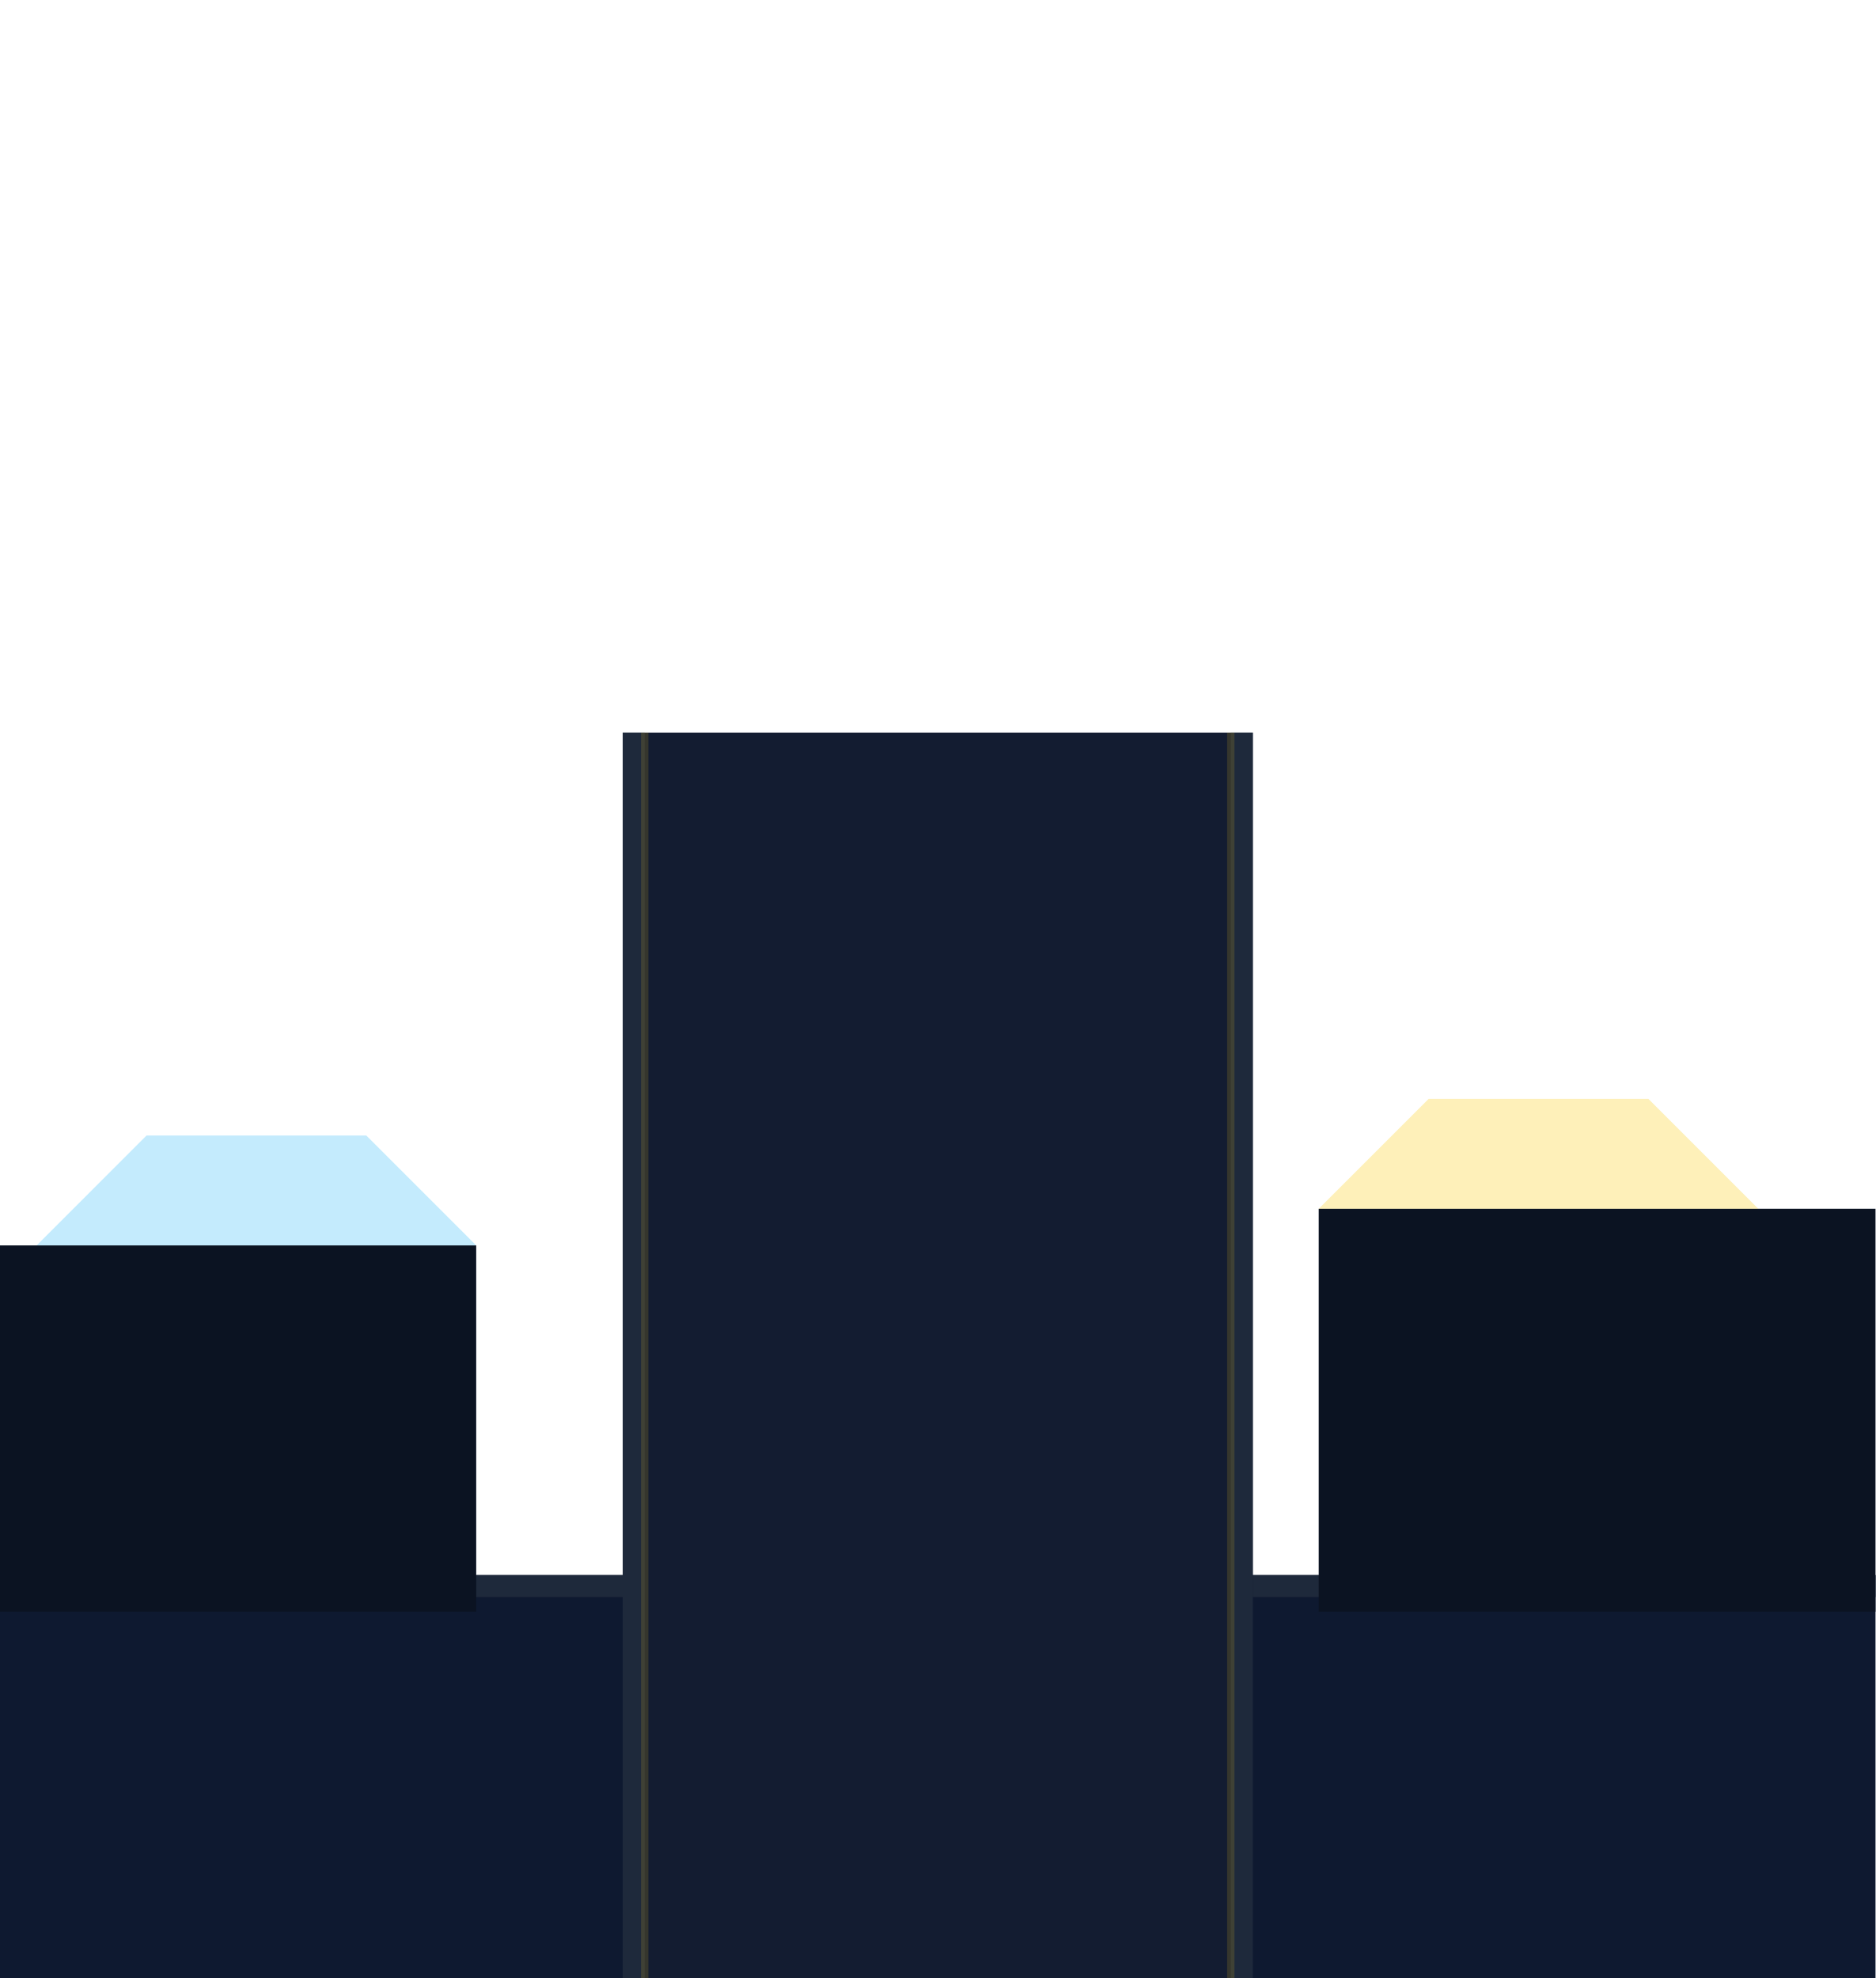
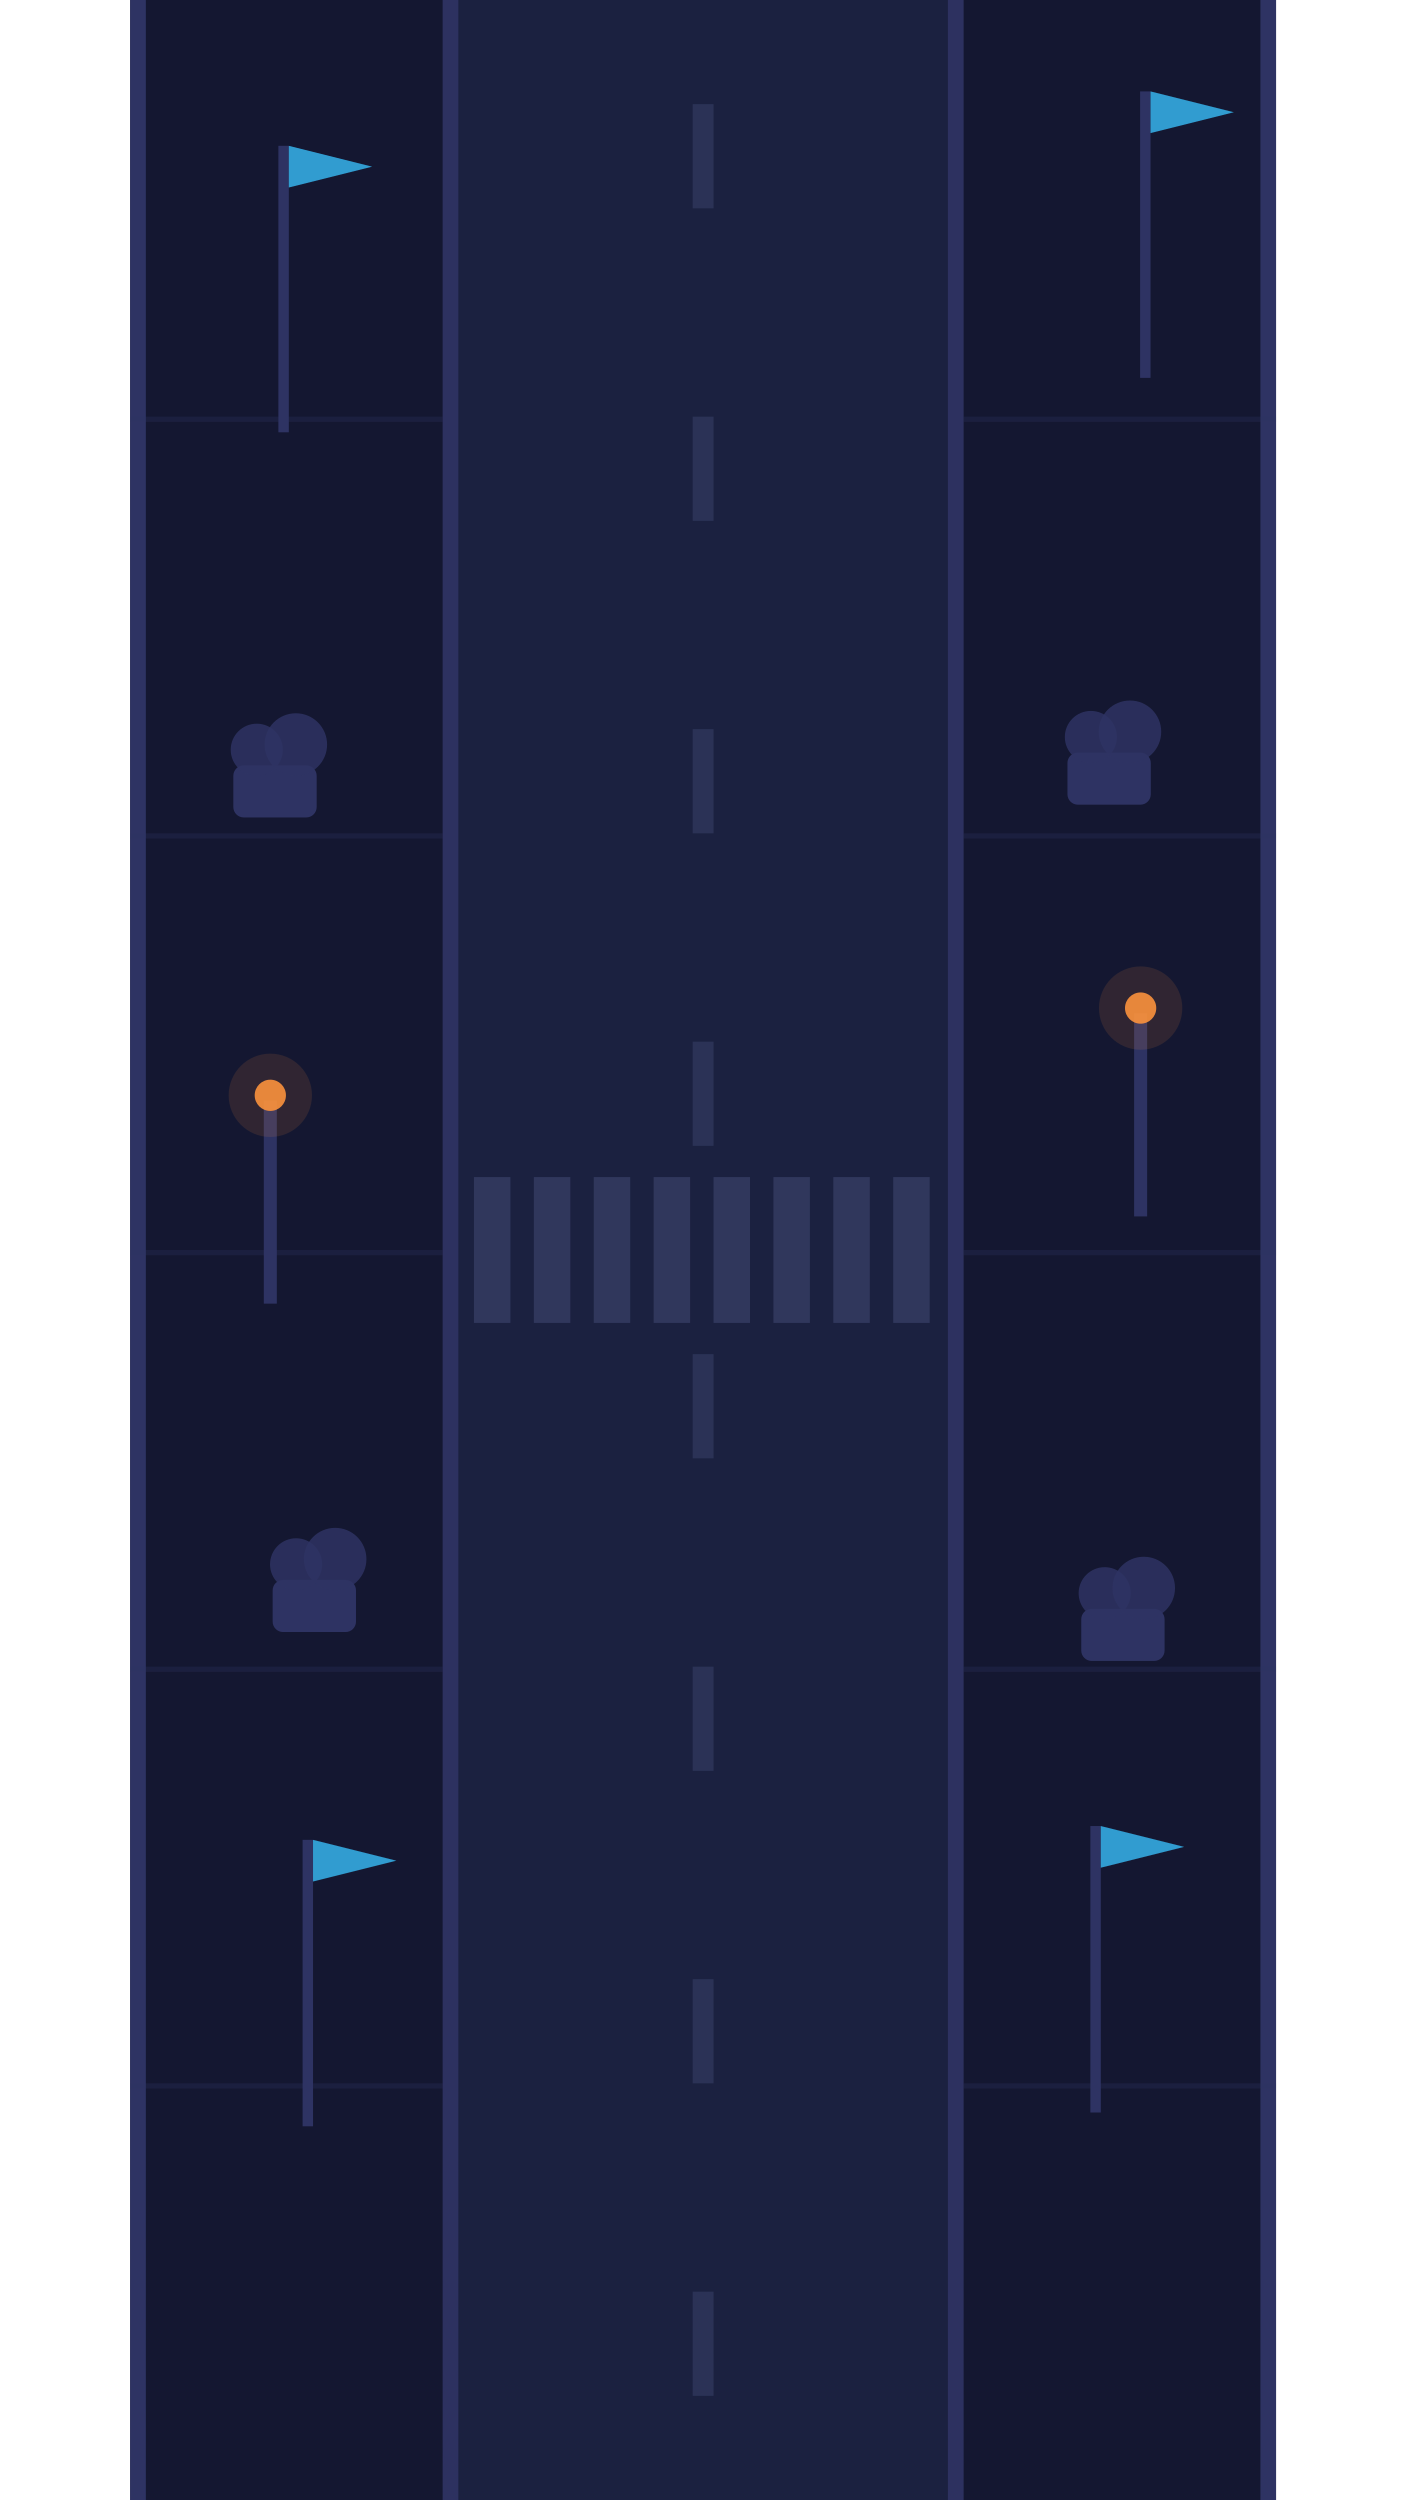
- <svg xmlns="http://www.w3.org/2000/svg" width="512" height="540" viewBox="0 0 512 540">
-   <rect x="0" y="430" width="512" height="110" fill="#0e1930" />
-   <rect x="0" y="430" width="512" height="6" fill="#1e293b" />
-   <rect x="170" y="200" width="172" height="760" fill="#131c31" />
-   <rect x="170" y="200" width="6" height="760" fill="#1e293b" />
-   <rect x="336" y="200" width="6" height="760" fill="#1e293b" />
-   <g fill="#0b1322">
-     <rect x="0" y="340" width="130" height="100" />
-     <polygon points="10,340 40,310 100,310 130,340" fill="#38bdf8" opacity="0.3" />
+ <svg xmlns="http://www.w3.org/2000/svg" width="540" height="960" viewBox="0 0 540 960">
+   <rect x="50" y="0" width="440" height="960" fill="#141731" />
+   <rect x="50" y="0" width="6" height="960" fill="#2e3363" />
+   <rect x="484" y="0" width="6" height="960" fill="#2e3363" />
+   <rect x="170" y="0" width="200" height="960" fill="#1b2140" />
+   <rect x="170" y="0" width="6" height="960" fill="#2d3160" />
+   <rect x="364" y="0" width="6" height="960" fill="#2d3160" />
+   <g fill="#a5b4fc" opacity="0.12">
+     <rect x="266" y="40" width="8" height="40" />
+     <rect x="266" y="160" width="8" height="40" />
+     <rect x="266" y="280" width="8" height="40" />
+     <rect x="266" y="400" width="8" height="40" />
+     <rect x="266" y="520" width="8" height="40" />
+     <rect x="266" y="640" width="8" height="40" />
+     <rect x="266" y="760" width="8" height="40" />
+     <rect x="266" y="880" width="8" height="40" />
  </g>
-   <g fill="#0b1322">
-     <rect x="360" y="330" width="152" height="110" />
-     <polygon points="360,330 390,300 450,300 480,330" fill="#facc15" opacity="0.3" />
-   </g>
-   <g fill="#facc15" opacity="0.15">
-     <rect x="175" y="200" width="2" height="400" />
-     <rect x="335" y="200" width="2" height="400" />
-   </g>
+   <rect x="50" y="160" width="120" height="2" fill="#2d3160" opacity="0.3" />
+   <rect x="370" y="160" width="120" height="2" fill="#2d3160" opacity="0.3" />
+   <rect x="50" y="320" width="120" height="2" fill="#2d3160" opacity="0.3" />
+   <rect x="370" y="320" width="120" height="2" fill="#2d3160" opacity="0.3" />
+   <rect x="50" y="480" width="120" height="2" fill="#2d3160" opacity="0.3" />
+   <rect x="370" y="480" width="120" height="2" fill="#2d3160" opacity="0.3" />
+   <rect x="50" y="640" width="120" height="2" fill="#2d3160" opacity="0.3" />
+   <rect x="370" y="640" width="120" height="2" fill="#2d3160" opacity="0.3" />
+   <rect x="50" y="800" width="120" height="2" fill="#2d3160" opacity="0.3" />
+   <rect x="370" y="800" width="120" height="2" fill="#2d3160" opacity="0.3" />
+   <rect x="182" y="452" width="14" height="56" fill="#a5b4fc" opacity="0.15" />
+   <rect x="205" y="452" width="14" height="56" fill="#a5b4fc" opacity="0.15" />
+   <rect x="228" y="452" width="14" height="56" fill="#a5b4fc" opacity="0.15" />
+   <rect x="251" y="452" width="14" height="56" fill="#a5b4fc" opacity="0.15" />
+   <rect x="274" y="452" width="14" height="56" fill="#a5b4fc" opacity="0.15" />
+   <rect x="297" y="452" width="14" height="56" fill="#a5b4fc" opacity="0.15" />
+   <rect x="320" y="452" width="14" height="56" fill="#a5b4fc" opacity="0.15" />
+   <rect x="343" y="452" width="14" height="56" fill="#a5b4fc" opacity="0.15" />
+   <rect x="106.9" y="56" width="4" height="110" fill="#2e3363" />
+   <polygon points="110.9,56 142.9,64 110.9,72" fill="#38bdf8" opacity="0.8" />
+   <rect x="89.6" y="293.9" width="32" height="20" rx="4" fill="#2e3363" />
+   <circle cx="98.6" cy="287.9" r="10" fill="#2e3363" opacity="0.85" />
+   <circle cx="113.6" cy="285.9" r="12" fill="#2e3363" opacity="0.85" />
+   <rect x="101.3" y="422.6" width="5" height="78" fill="#2e3363" />
+   <circle cx="103.8" cy="420.6" r="6" fill="#fb923c" opacity="0.9" />
+   <circle cx="103.8" cy="420.6" r="16" fill="#fb923c" opacity="0.12" />
+   <rect x="104.7" y="606.7" width="32" height="20" rx="4" fill="#2e3363" />
+   <circle cx="113.7" cy="600.7" r="10" fill="#2e3363" opacity="0.85" />
+   <circle cx="128.7" cy="598.7" r="12" fill="#2e3363" opacity="0.85" />
+   <rect x="116.2" y="706.5" width="4" height="110" fill="#2e3363" />
+   <polygon points="120.2,706.5 152.2,714.5 120.2,722.5" fill="#38bdf8" opacity="0.8" />
+   <rect x="437.8" y="35.1" width="4" height="110" fill="#2e3363" />
+   <polygon points="441.8,35.1 473.8,43.1 441.8,51.1" fill="#38bdf8" opacity="0.8" />
+   <rect x="409.9" y="289" width="32" height="20" rx="4" fill="#2e3363" />
+   <circle cx="418.9" cy="283" r="10" fill="#2e3363" opacity="0.85" />
+   <circle cx="433.9" cy="281" r="12" fill="#2e3363" opacity="0.85" />
+   <rect x="435.5" y="389.1" width="5" height="78" fill="#2e3363" />
+   <circle cx="438" cy="387.1" r="6" fill="#fb923c" opacity="0.9" />
+   <circle cx="438" cy="387.1" r="16" fill="#fb923c" opacity="0.12" />
+   <rect x="415.2" y="617.8" width="32" height="20" rx="4" fill="#2e3363" />
+   <circle cx="424.2" cy="611.8" r="10" fill="#2e3363" opacity="0.85" />
+   <circle cx="439.2" cy="609.8" r="12" fill="#2e3363" opacity="0.85" />
+   <rect x="418.7" y="701.2" width="4" height="110" fill="#2e3363" />
+   <polygon points="422.7,701.2 454.7,709.2 422.7,717.2" fill="#38bdf8" opacity="0.8" />
</svg>
